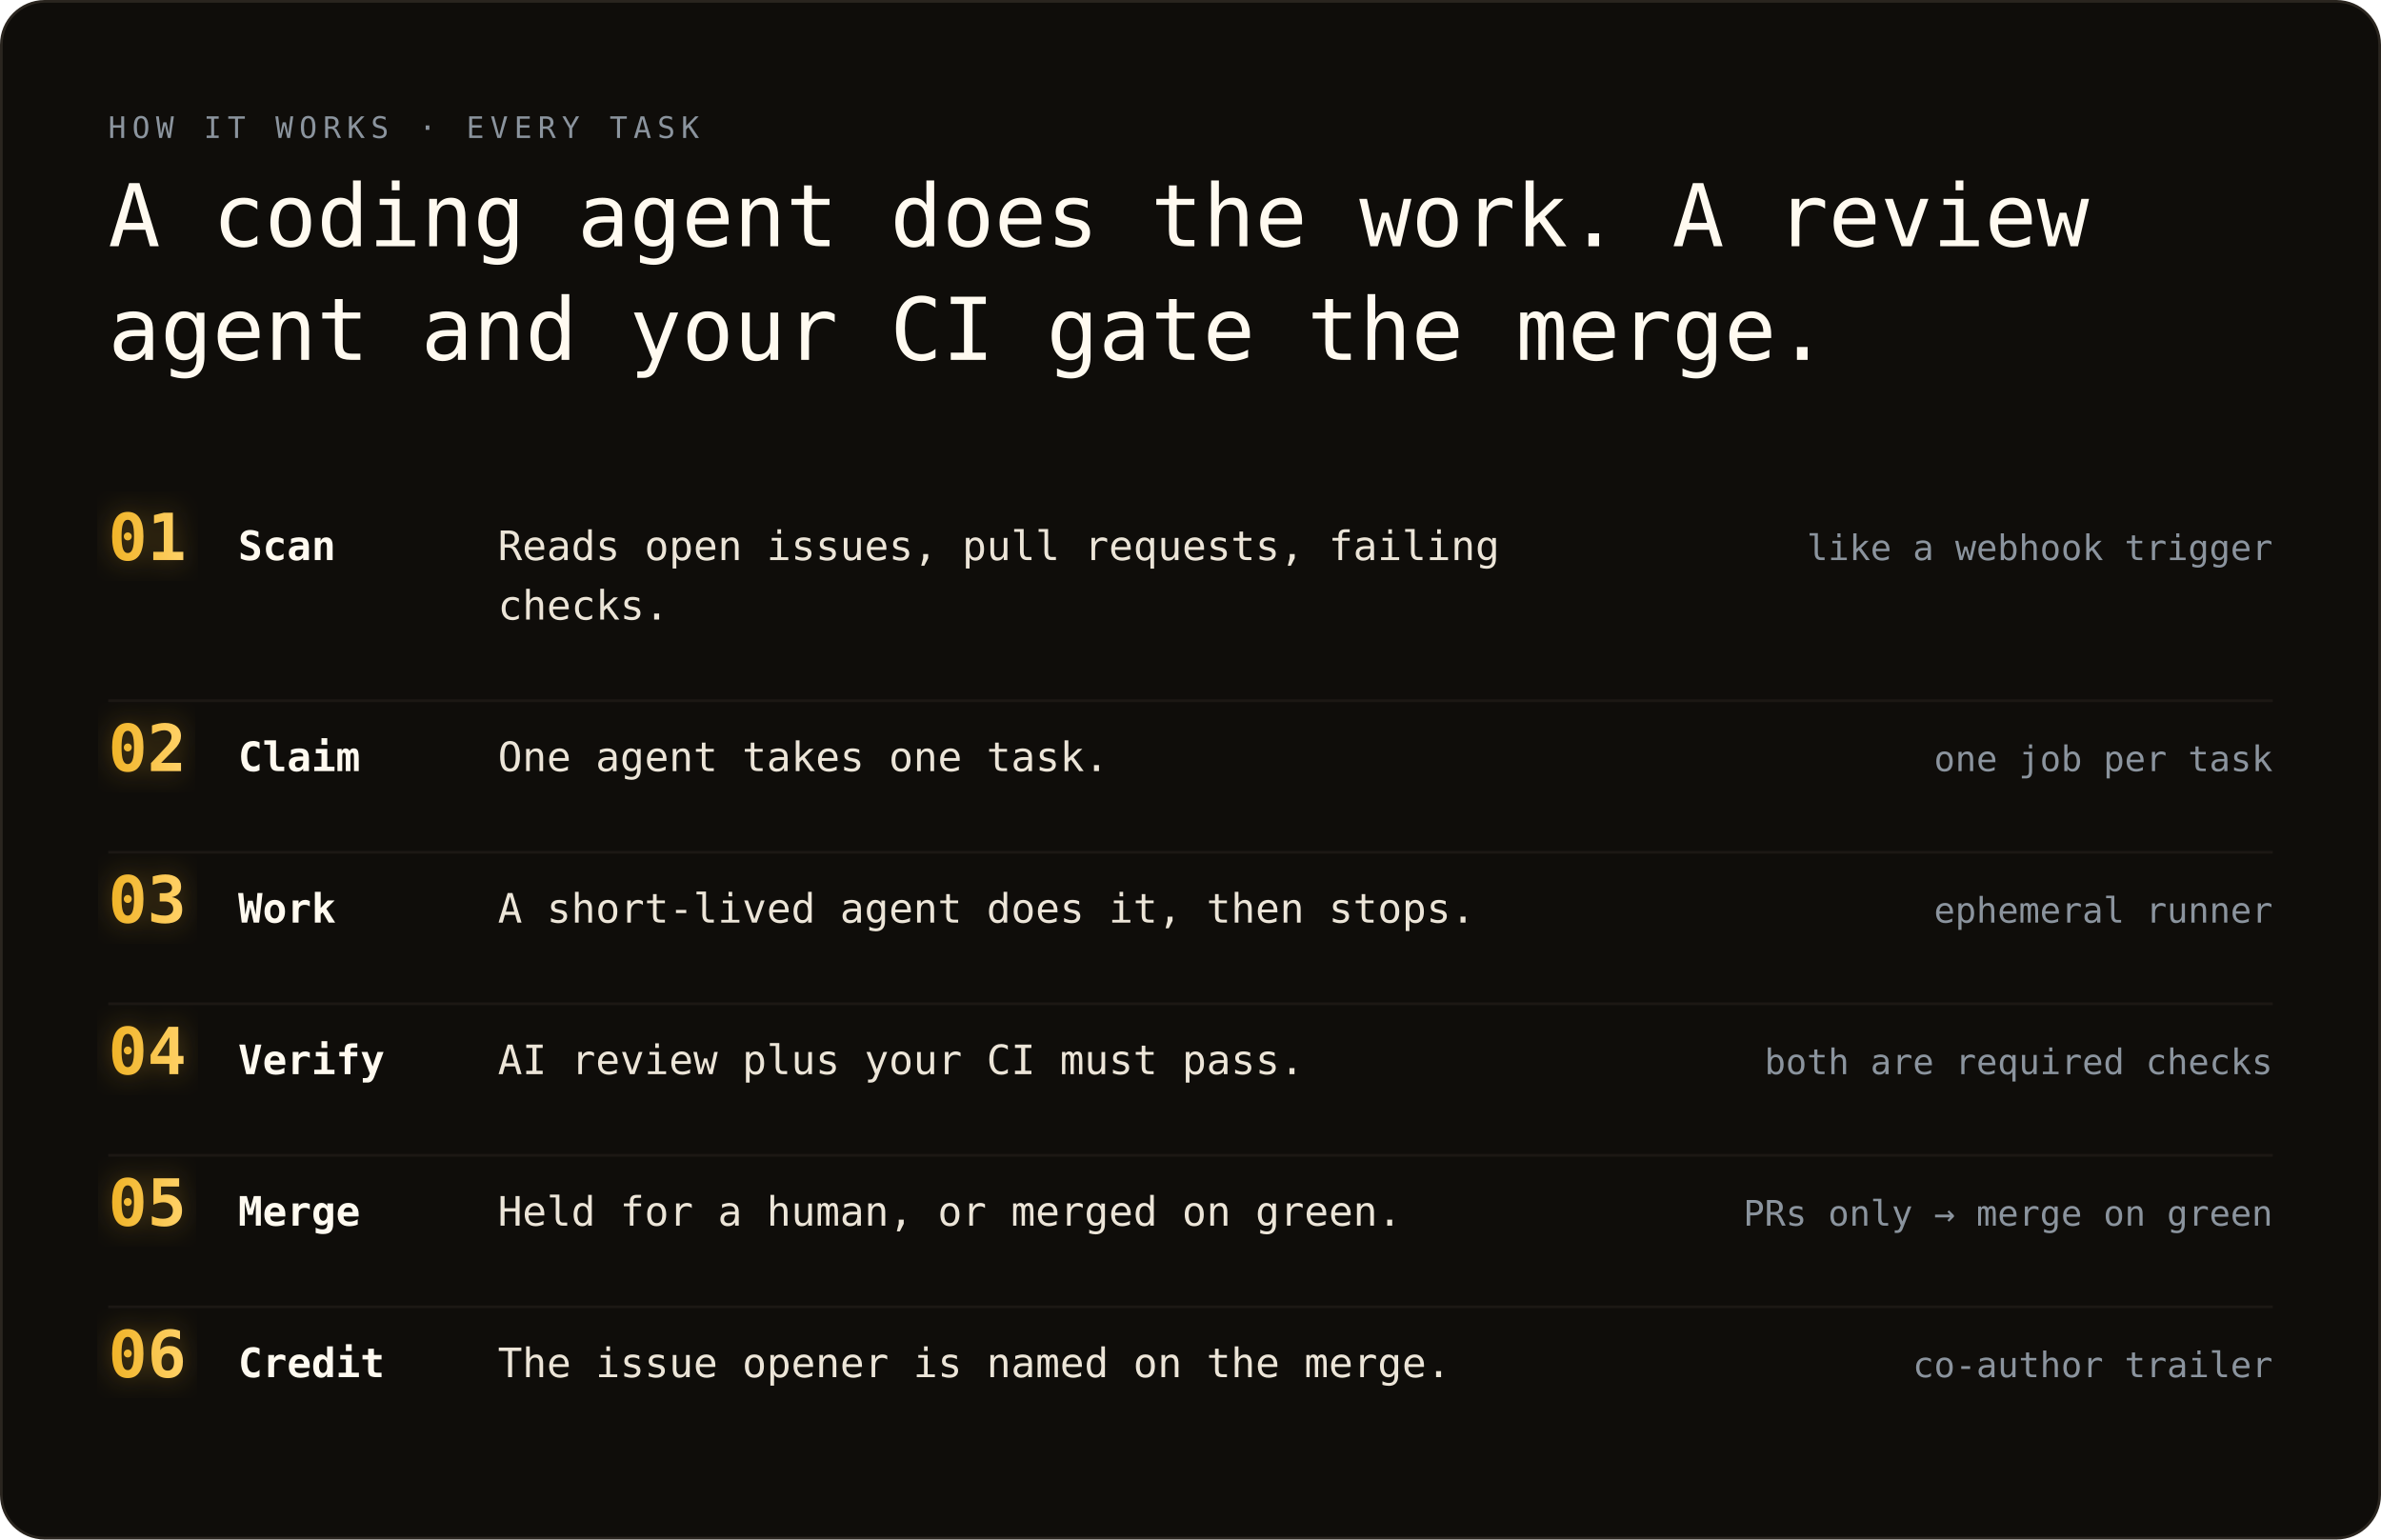
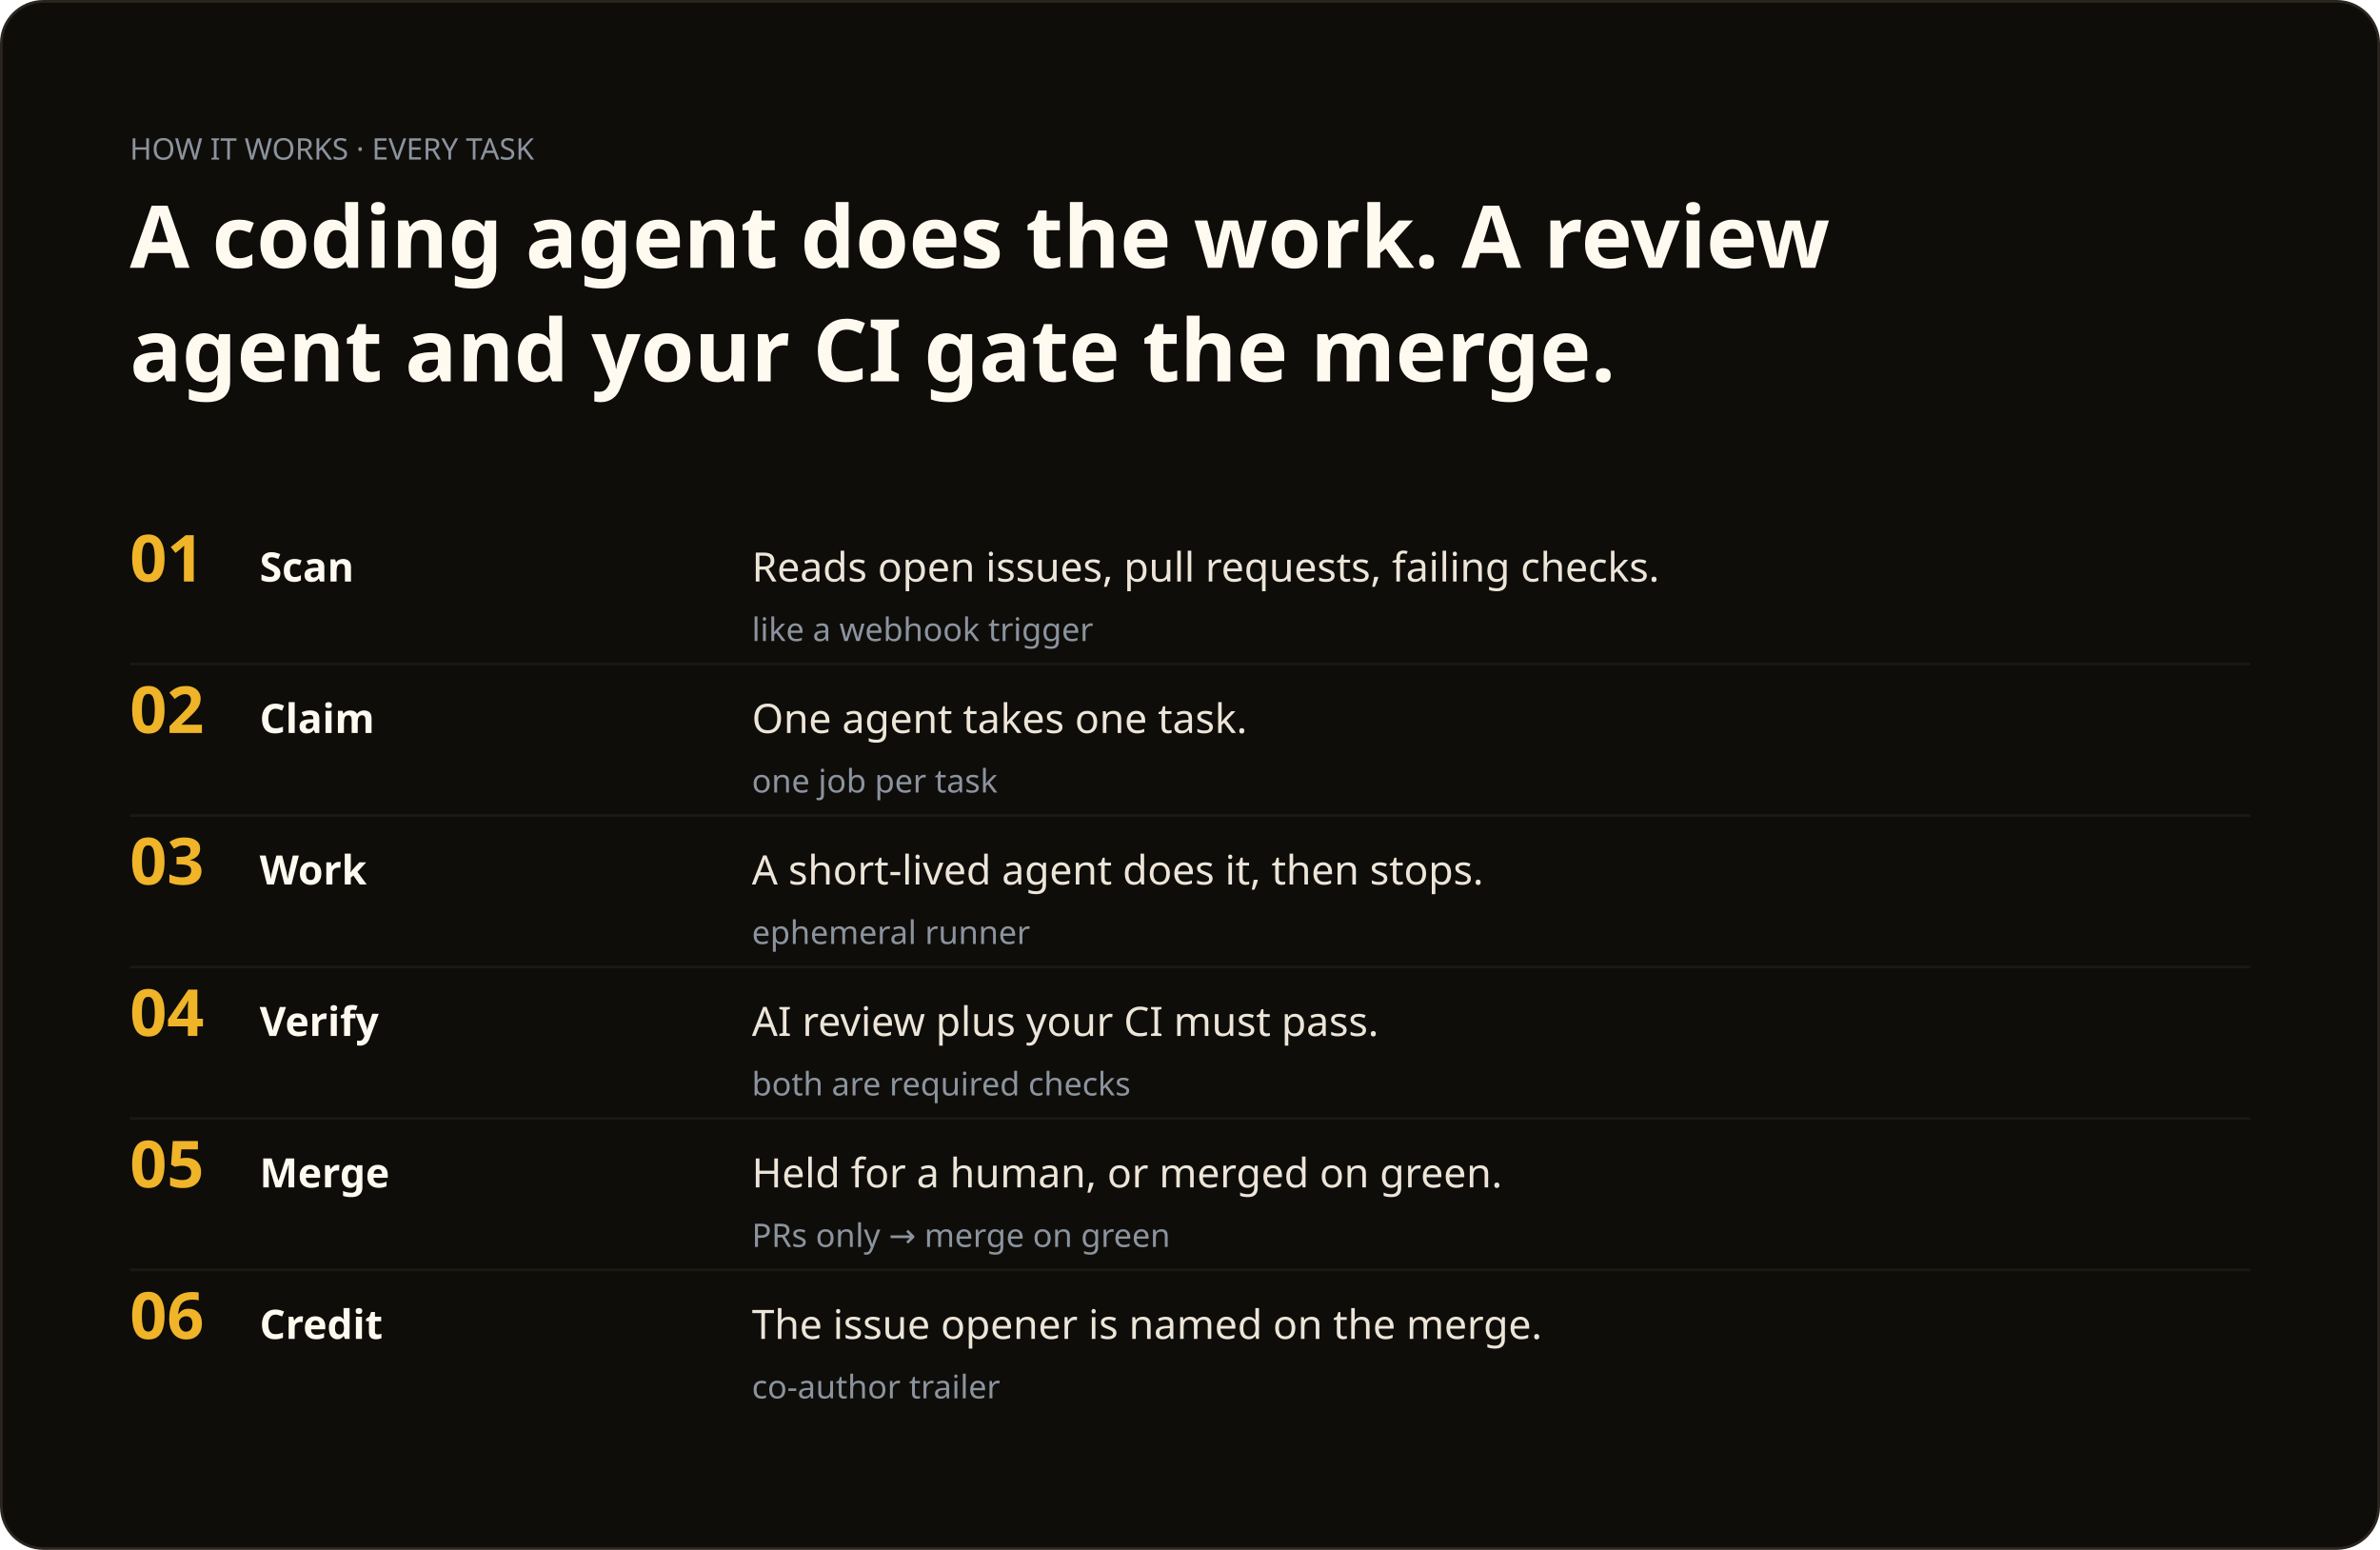
- <svg xmlns="http://www.w3.org/2000/svg" width="1760" height="1138" viewBox="0 0 880 569" role="img" aria-label="How Hive works: scan, claim, work, verify, merge, credit" font-family="'IBM Plex Mono', 'JetBrains Mono', ui-monospace, SFMono-Regular, Menlo, Consolas, monospace">
-   <defs>
-     <linearGradient id="amber" x1="0" y1="0" x2="1" y2="0">
-       <stop offset="0" stop-color="#f0b429" />
-       <stop offset="1" stop-color="#ffd166" />
-     </linearGradient>
-     <filter id="glow" x="-20%" y="-40%" width="140%" height="180%">
-       <feGaussianBlur stdDeviation="5" />
-     </filter>
-   </defs>
-   <rect x="0.5" y="0.5" width="879" height="568" rx="16" fill="#0f0d0a" stroke="#2a251f" />
-   <text x="40" y="51" fill="#8b949e" font-size="11" font-weight="500" letter-spacing="2.2">HOW IT WORKS · EVERY TASK</text>
-   <text x="40" y="91" fill="#fffaf0" font-size="32">A coding agent does the work. A review</text>
-   <text x="40" y="133" fill="#fffaf0" font-size="32">agent and your CI gate the merge.</text>
-   <text x="40" y="207" fill="#f0b429" font-size="24" font-weight="700" filter="url(#glow)" opacity="0.35">01</text>
-   <text x="40" y="207" fill="url(#amber)" font-size="24" font-weight="700">01</text>
-   <text x="88" y="207" fill="#fffaf0" font-size="15" font-weight="700">Scan</text>
-   <text x="184" y="207" fill="#ece5d8" font-size="15">Reads open issues, pull requests, failing</text>
-   <text x="184" y="229" fill="#ece5d8" font-size="15">checks.</text>
-   <text x="840" y="207" fill="#8b949e" font-size="13" text-anchor="end">like a webhook trigger</text>
-   <line x1="40" y1="259" x2="840" y2="259" stroke="#1c1814" />
-   <text x="40" y="285" fill="#f0b429" font-size="24" font-weight="700" filter="url(#glow)" opacity="0.35">02</text>
-   <text x="40" y="285" fill="url(#amber)" font-size="24" font-weight="700">02</text>
-   <text x="88" y="285" fill="#fffaf0" font-size="15" font-weight="700">Claim</text>
-   <text x="184" y="285" fill="#ece5d8" font-size="15">One agent takes one task.</text>
-   <text x="840" y="285" fill="#8b949e" font-size="13" text-anchor="end">one job per task</text>
-   <line x1="40" y1="315" x2="840" y2="315" stroke="#1c1814" />
-   <text x="40" y="341" fill="#f0b429" font-size="24" font-weight="700" filter="url(#glow)" opacity="0.35">03</text>
-   <text x="40" y="341" fill="url(#amber)" font-size="24" font-weight="700">03</text>
-   <text x="88" y="341" fill="#fffaf0" font-size="15" font-weight="700">Work</text>
-   <text x="184" y="341" fill="#ece5d8" font-size="15">A short-lived agent does it, then stops.</text>
-   <text x="840" y="341" fill="#8b949e" font-size="13" text-anchor="end">ephemeral runner</text>
-   <line x1="40" y1="371" x2="840" y2="371" stroke="#1c1814" />
-   <text x="40" y="397" fill="#f0b429" font-size="24" font-weight="700" filter="url(#glow)" opacity="0.35">04</text>
-   <text x="40" y="397" fill="url(#amber)" font-size="24" font-weight="700">04</text>
-   <text x="88" y="397" fill="#fffaf0" font-size="15" font-weight="700">Verify</text>
-   <text x="184" y="397" fill="#ece5d8" font-size="15">AI review plus your CI must pass.</text>
-   <text x="840" y="397" fill="#8b949e" font-size="13" text-anchor="end">both are required checks</text>
-   <line x1="40" y1="427" x2="840" y2="427" stroke="#1c1814" />
-   <text x="40" y="453" fill="#f0b429" font-size="24" font-weight="700" filter="url(#glow)" opacity="0.35">05</text>
-   <text x="40" y="453" fill="url(#amber)" font-size="24" font-weight="700">05</text>
-   <text x="88" y="453" fill="#fffaf0" font-size="15" font-weight="700">Merge</text>
-   <text x="184" y="453" fill="#ece5d8" font-size="15">Held for a human, or merged on green.</text>
-   <text x="840" y="453" fill="#8b949e" font-size="13" text-anchor="end">PRs only → merge on green</text>
-   <line x1="40" y1="483" x2="840" y2="483" stroke="#1c1814" />
-   <text x="40" y="509" fill="#f0b429" font-size="24" font-weight="700" filter="url(#glow)" opacity="0.35">06</text>
-   <text x="40" y="509" fill="url(#amber)" font-size="24" font-weight="700">06</text>
-   <text x="88" y="509" fill="#fffaf0" font-size="15" font-weight="700">Credit</text>
-   <text x="184" y="509" fill="#ece5d8" font-size="15">The issue opener is named on the merge.</text>
-   <text x="840" y="509" fill="#8b949e" font-size="13" text-anchor="end">co-author trailer</text>
+ <svg xmlns="http://www.w3.org/2000/svg" width="1760" height="1146" viewBox="0 0 880 573" role="img" aria-label="How Hive works: scan, claim, work, verify, merge, credit" font-family="IBM Plex Mono">
+   <rect x="0" y="0" width="880" height="573" rx="16" fill="#2a251f" />
+   <rect x="1" y="1" width="878" height="571" rx="15" fill="#0f0d0a" />
+   <text x="48" y="59" fill="#8b949e" font-size="11">HOW IT WORKS · EVERY TASK</text>
+   <text x="48" y="99" fill="#fffaf0" font-size="32" font-weight="700">A coding agent does the work. A review</text>
+   <text x="48" y="141" fill="#fffaf0" font-size="32" font-weight="700">agent and your CI gate the merge.</text>
+   <text x="48" y="215" fill="#f0b429" font-size="24" font-weight="700">01</text>
+   <text x="96" y="215" fill="#fffaf0" font-size="15" font-weight="700">Scan</text>
+   <text x="278" y="215" fill="#ece5d8" font-size="15">Reads open issues, pull requests, failing checks.</text>
+   <text x="278" y="237" fill="#8b949e" font-size="12">like a webhook trigger</text>
+   <rect x="48" y="245" width="784" height="1" rx="0" fill="#1c1814" />
+   <text x="48" y="271" fill="#f0b429" font-size="24" font-weight="700">02</text>
+   <text x="96" y="271" fill="#fffaf0" font-size="15" font-weight="700">Claim</text>
+   <text x="278" y="271" fill="#ece5d8" font-size="15">One agent takes one task.</text>
+   <text x="278" y="293" fill="#8b949e" font-size="12">one job per task</text>
+   <rect x="48" y="301" width="784" height="1" rx="0" fill="#1c1814" />
+   <text x="48" y="327" fill="#f0b429" font-size="24" font-weight="700">03</text>
+   <text x="96" y="327" fill="#fffaf0" font-size="15" font-weight="700">Work</text>
+   <text x="278" y="327" fill="#ece5d8" font-size="15">A short-lived agent does it, then stops.</text>
+   <text x="278" y="349" fill="#8b949e" font-size="12">ephemeral runner</text>
+   <rect x="48" y="357" width="784" height="1" rx="0" fill="#1c1814" />
+   <text x="48" y="383" fill="#f0b429" font-size="24" font-weight="700">04</text>
+   <text x="96" y="383" fill="#fffaf0" font-size="15" font-weight="700">Verify</text>
+   <text x="278" y="383" fill="#ece5d8" font-size="15">AI review plus your CI must pass.</text>
+   <text x="278" y="405" fill="#8b949e" font-size="12">both are required checks</text>
+   <rect x="48" y="413" width="784" height="1" rx="0" fill="#1c1814" />
+   <text x="48" y="439" fill="#f0b429" font-size="24" font-weight="700">05</text>
+   <text x="96" y="439" fill="#fffaf0" font-size="15" font-weight="700">Merge</text>
+   <text x="278" y="439" fill="#ece5d8" font-size="15">Held for a human, or merged on green.</text>
+   <text x="278" y="461" fill="#8b949e" font-size="12">PRs only → merge on green</text>
+   <rect x="48" y="469" width="784" height="1" rx="0" fill="#1c1814" />
+   <text x="48" y="495" fill="#f0b429" font-size="24" font-weight="700">06</text>
+   <text x="96" y="495" fill="#fffaf0" font-size="15" font-weight="700">Credit</text>
+   <text x="278" y="495" fill="#ece5d8" font-size="15">The issue opener is named on the merge.</text>
+   <text x="278" y="517" fill="#8b949e" font-size="12">co-author trailer</text>
</svg>
